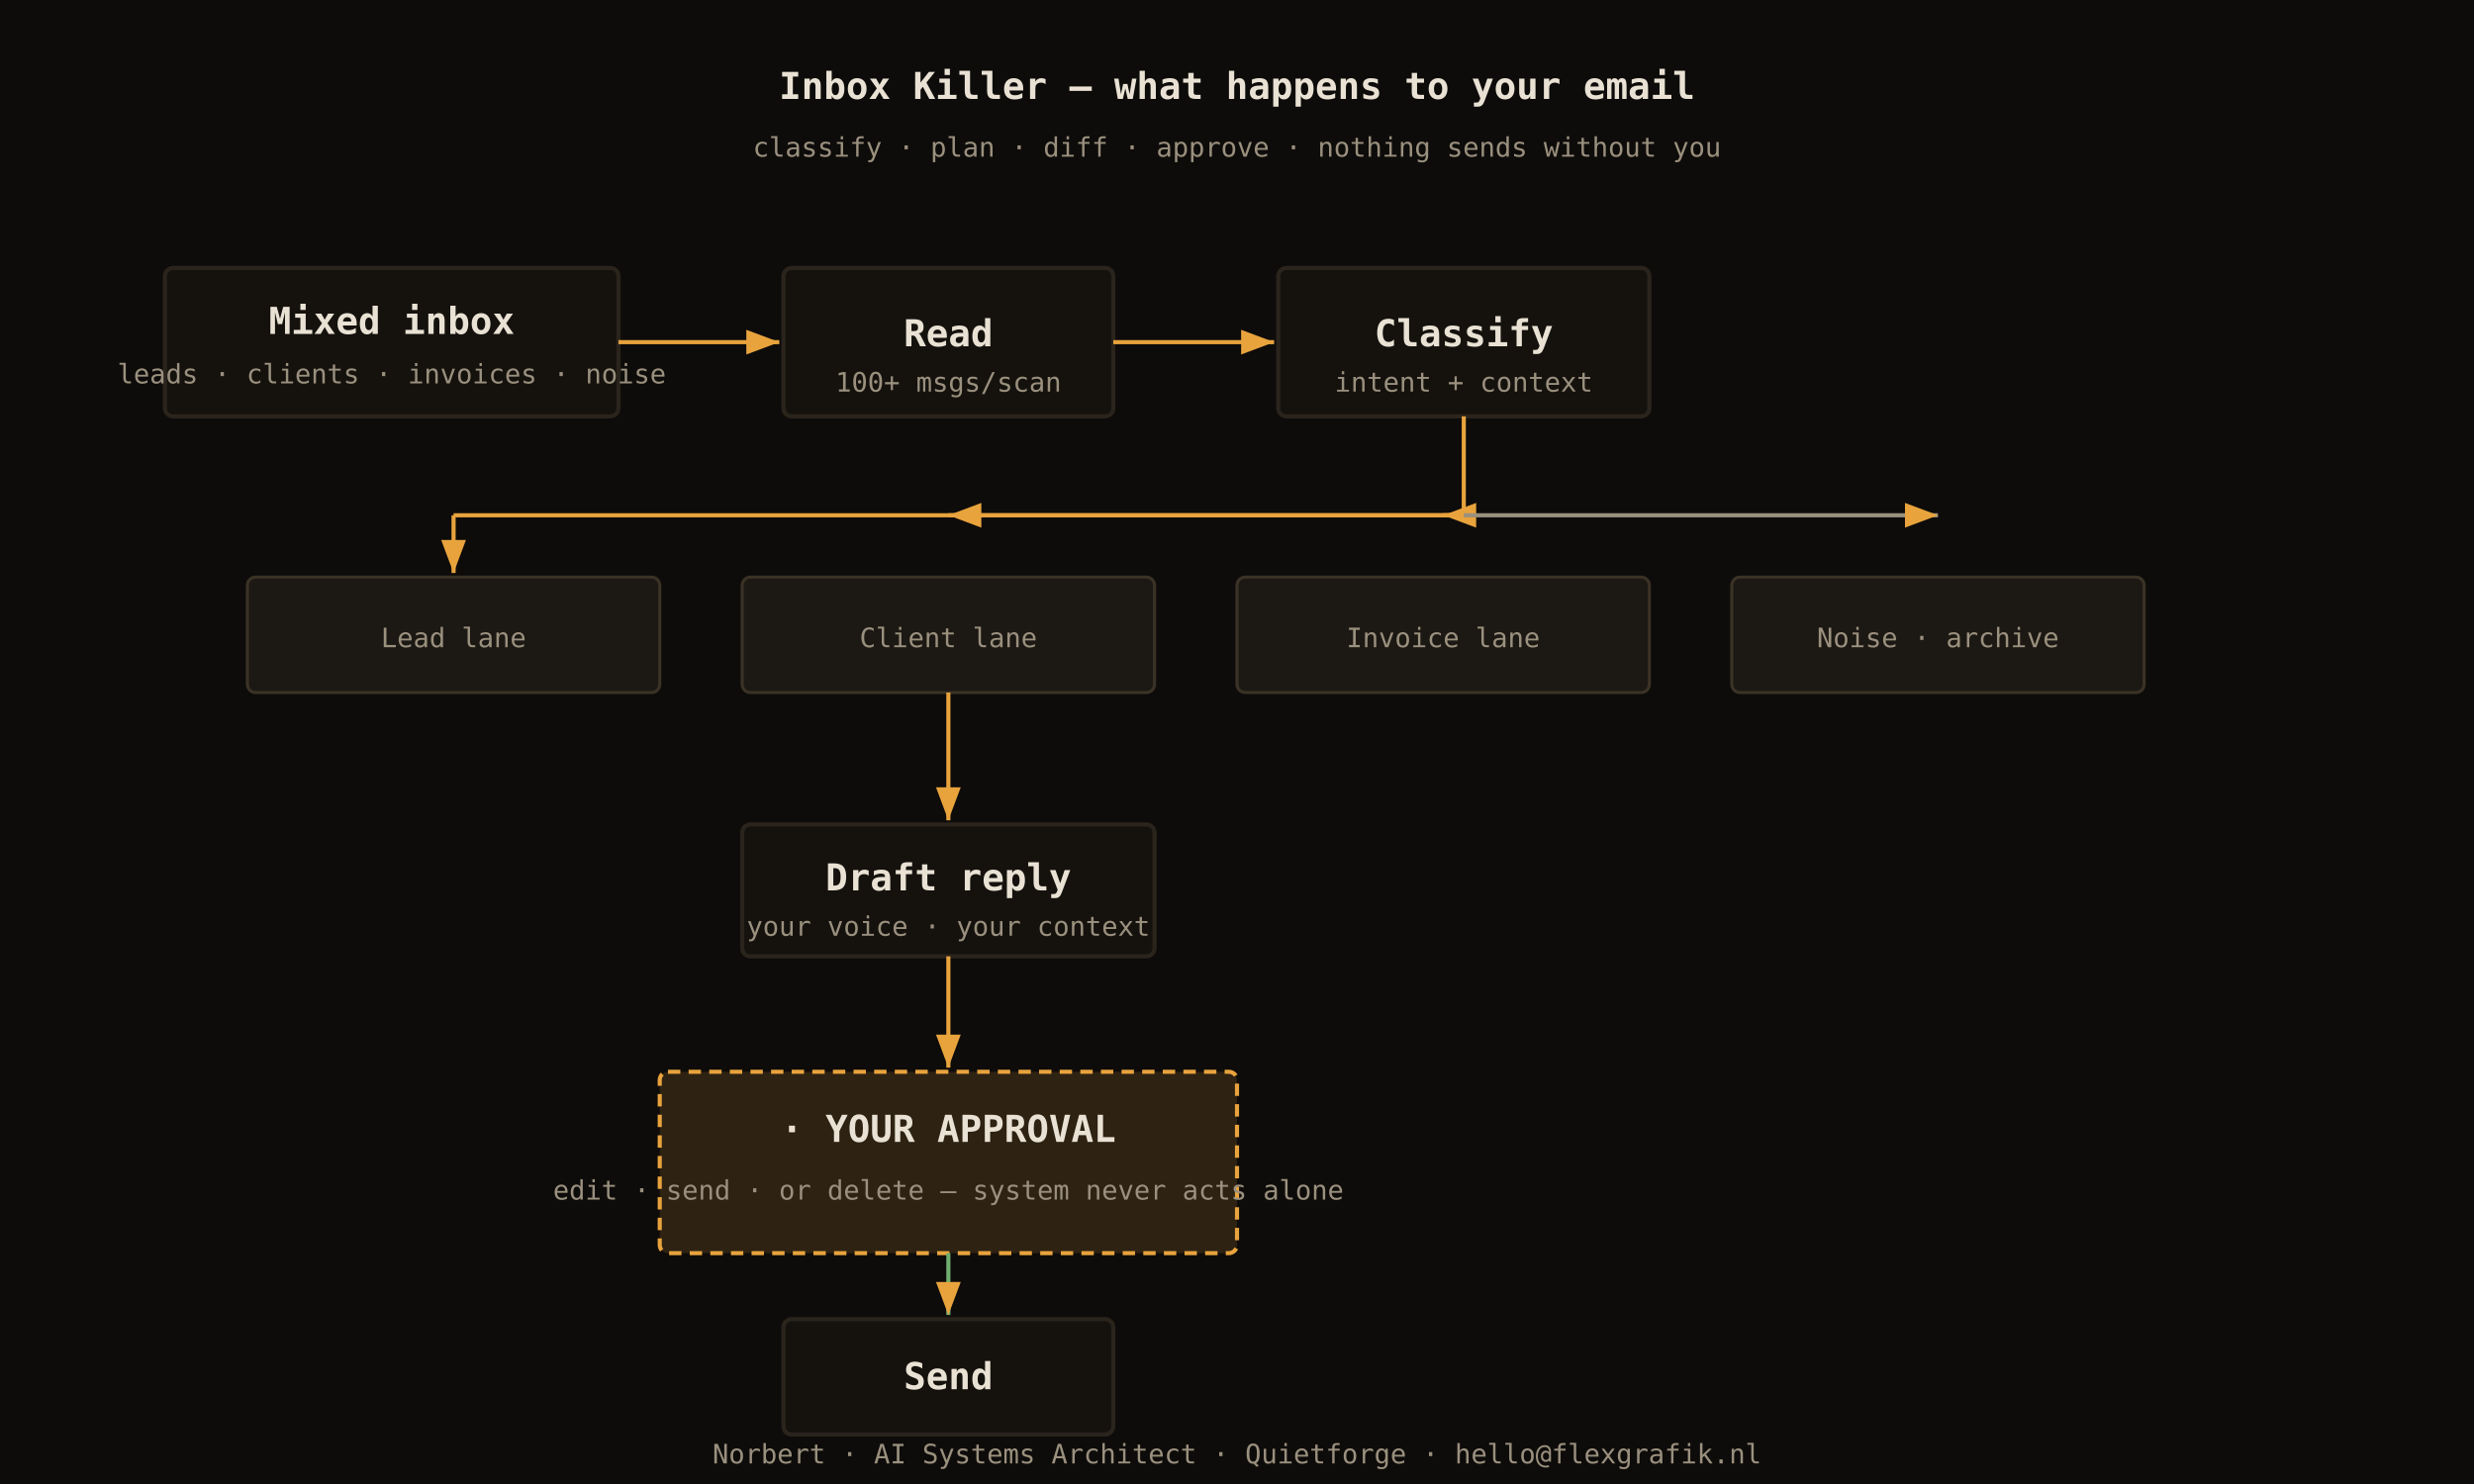
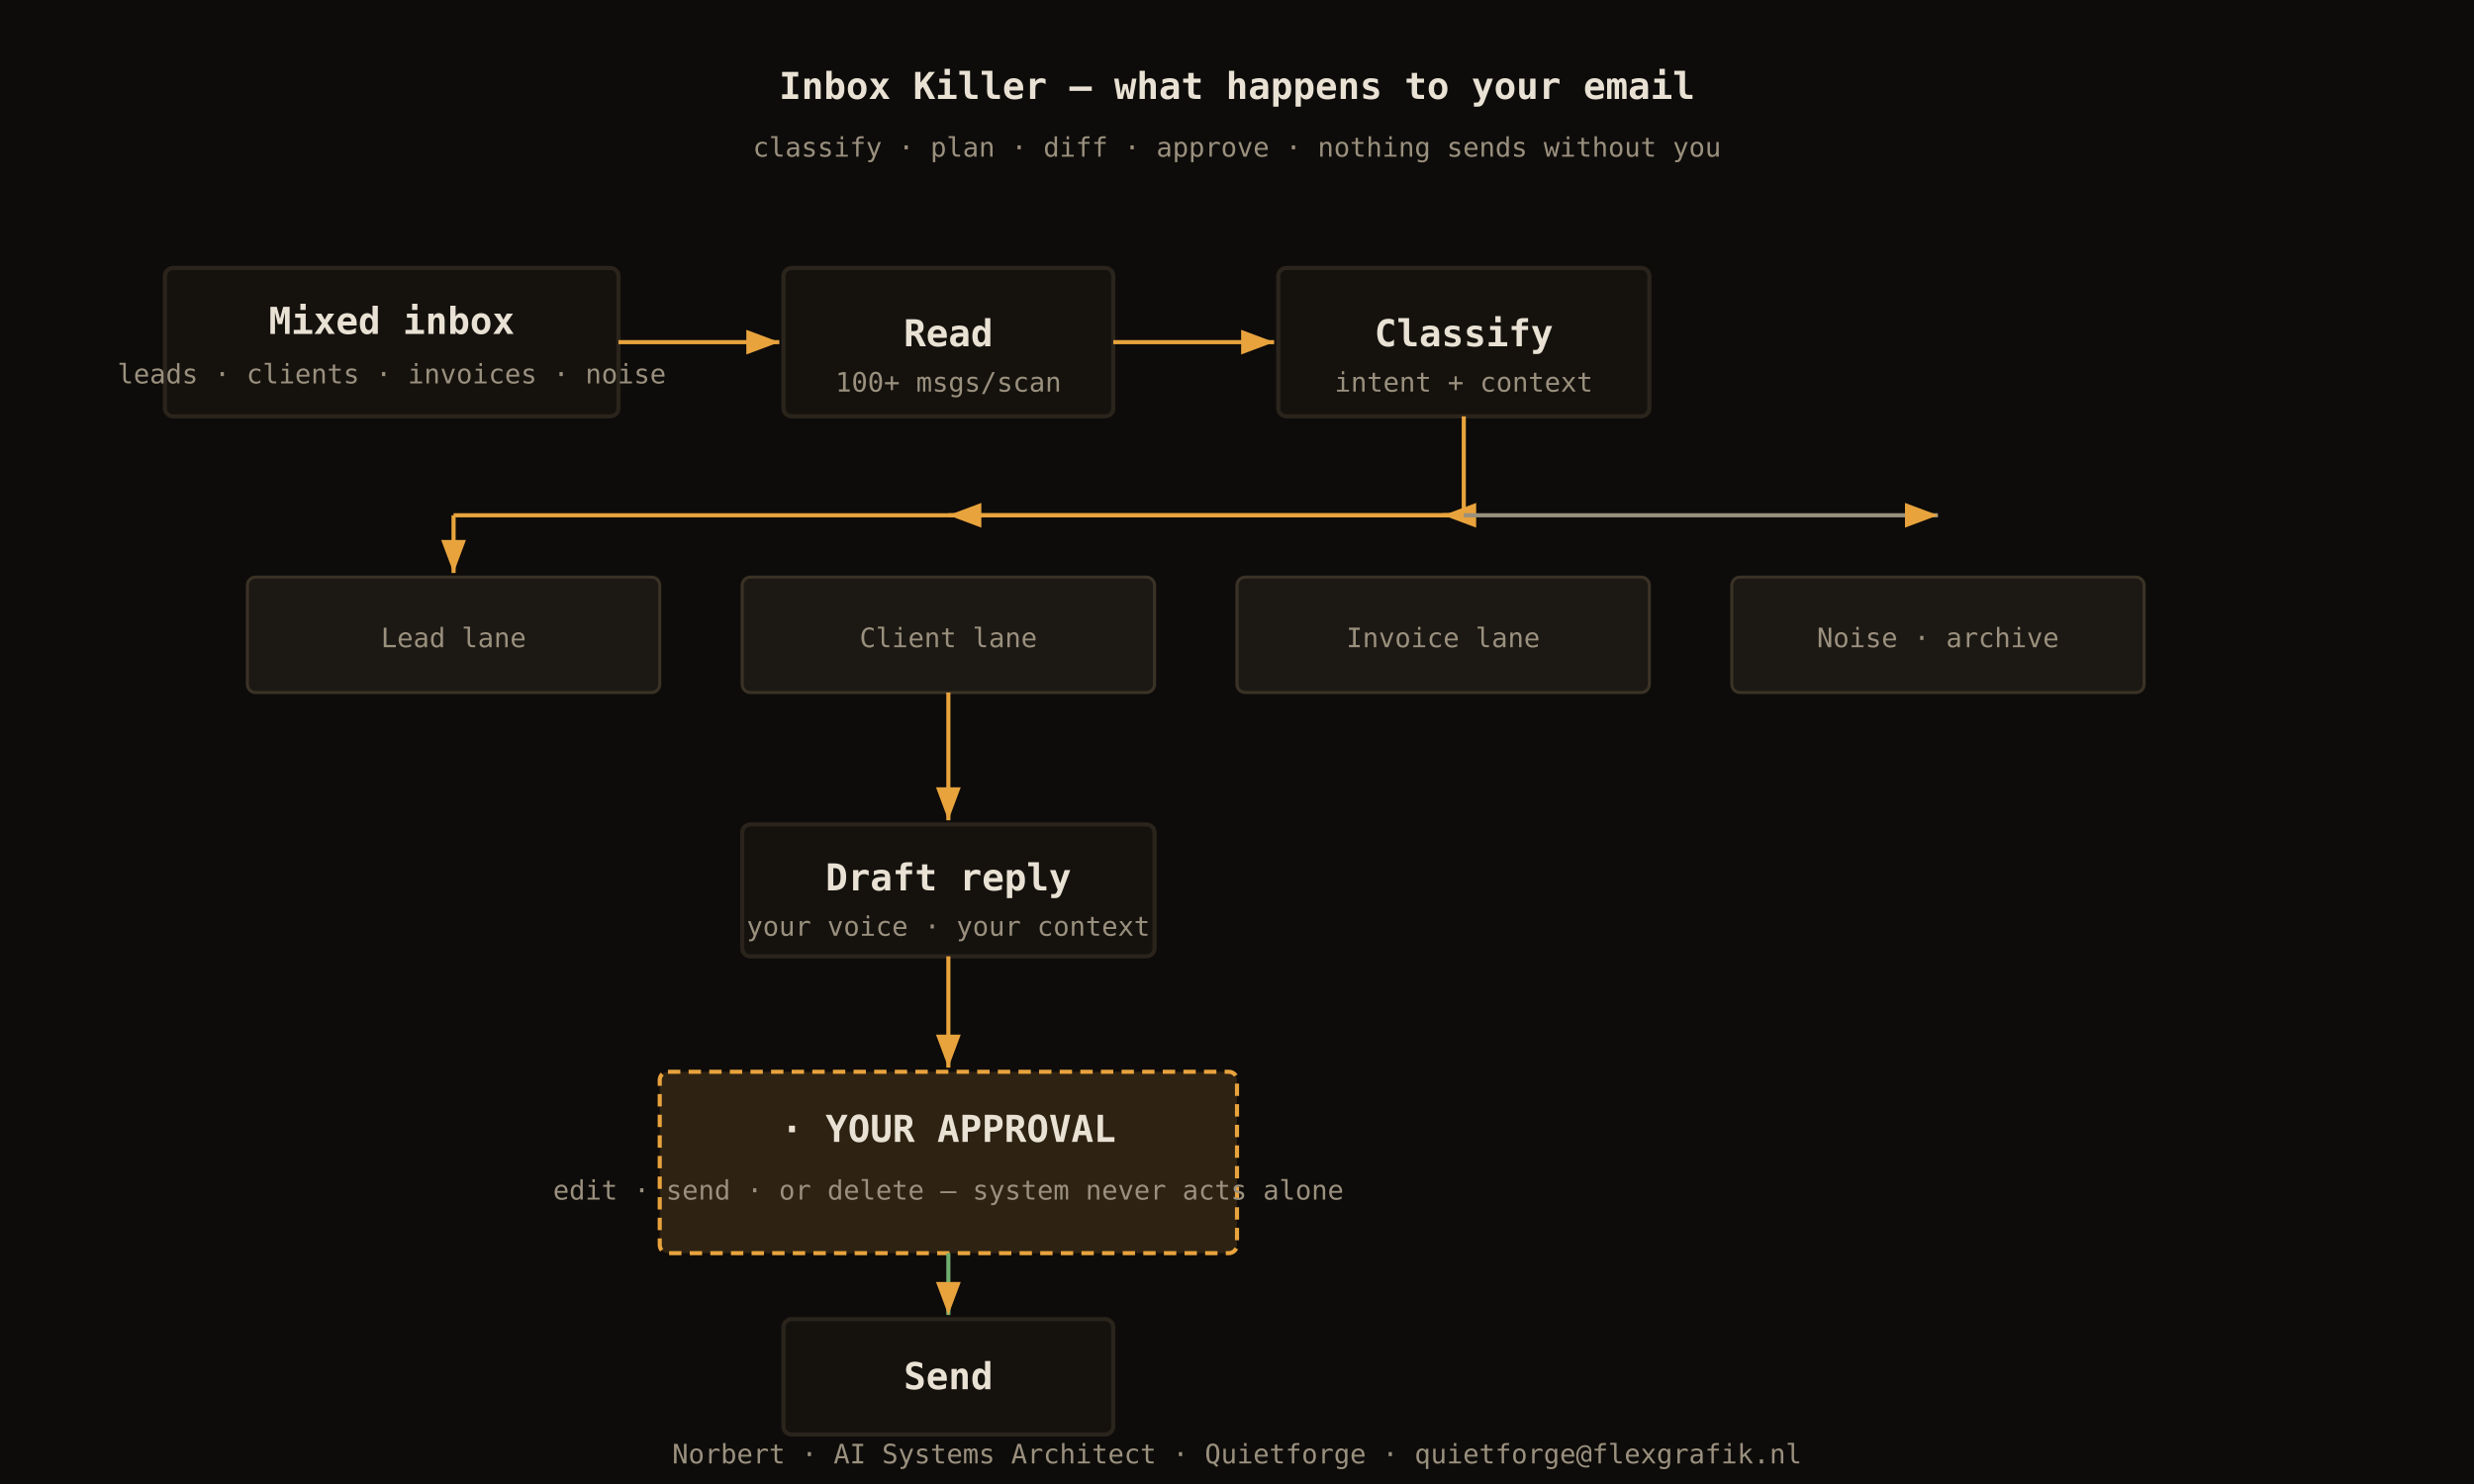
<svg xmlns="http://www.w3.org/2000/svg" width="1200" height="720" viewBox="0 0 1200 720" role="img" aria-labelledby="title desc">
  <defs>
    <marker id="arrow" markerWidth="10" markerHeight="10" refX="8" refY="3" orient="auto">
      <path d="M0,0 L8,3 L0,6 Z" fill="#e8a33d" />
    </marker>
    <style>
      .bg { fill: #0e0c0a; }
      .box { fill: #15120e; stroke: #2a241c; stroke-width: 2; }
      .accent { fill: #e8a33d; }
      .text { fill: #e9e2d4; font-family: 'JetBrains Mono', Consolas, monospace; font-size: 18px; font-weight: 700; }
      .sub { fill: #9a907e; font-family: 'JetBrains Mono', Consolas, monospace; font-size: 13px; }
      .lane { fill: #1c1813; stroke: #3a3226; stroke-width: 1.5; }
      .ok { fill: #6fae6f; }
      .warn { fill: #d98f4a; }
      .gate { fill: #e8a33d; fill-opacity: 0.15; stroke: #e8a33d; stroke-width: 2; stroke-dasharray: 6 4; }
    </style>
  </defs>
  <rect class="bg" width="1200" height="720" />
  <text x="600" y="48" class="text" text-anchor="middle" font-size="22">Inbox Killer  —  what happens to your email</text>
  <text x="600" y="76" class="sub" text-anchor="middle">classify · plan · diff · approve · nothing sends without you</text>
  <rect x="80" y="130" width="220" height="72" rx="4" class="box" />
  <text x="190" y="162" class="text" text-anchor="middle" font-size="16">Mixed inbox</text>
  <text x="190" y="186" class="sub" text-anchor="middle">leads · clients · invoices · noise</text>
  <rect x="380" y="130" width="160" height="72" rx="4" class="box" />
  <text x="460" y="168" class="text" text-anchor="middle" font-size="16">Read</text>
  <text x="460" y="190" class="sub" text-anchor="middle">100+ msgs/scan</text>
  <rect x="620" y="130" width="180" height="72" rx="4" class="box" />
  <text x="710" y="168" class="text" text-anchor="middle" font-size="16">Classify</text>
  <text x="710" y="190" class="sub" text-anchor="middle">intent + context</text>
  <line x1="300" y1="166" x2="378" y2="166" stroke="#e8a33d" stroke-width="2" marker-end="url(#arrow)" />
  <line x1="540" y1="166" x2="618" y2="166" stroke="#e8a33d" stroke-width="2" marker-end="url(#arrow)" />
  <rect x="120" y="280" width="200" height="56" rx="4" class="lane" />
  <text x="220" y="314" class="sub" text-anchor="middle">Lead lane</text>
  <rect x="360" y="280" width="200" height="56" rx="4" class="lane" />
  <text x="460" y="314" class="sub" text-anchor="middle">Client lane</text>
  <rect x="600" y="280" width="200" height="56" rx="4" class="lane" />
  <text x="700" y="314" class="sub" text-anchor="middle">Invoice lane</text>
  <rect x="840" y="280" width="200" height="56" rx="4" class="lane" />
  <text x="940" y="314" class="sub" text-anchor="middle">Noise · archive</text>
  <line x1="710" y1="202" x2="710" y2="250" stroke="#e8a33d" stroke-width="2" />
  <line x1="710" y1="250" x2="220" y2="250" stroke="#e8a33d" stroke-width="2" />
  <line x1="220" y1="250" x2="220" y2="278" stroke="#e8a33d" stroke-width="2" marker-end="url(#arrow)" />
  <line x1="710" y1="250" x2="460" y2="250" stroke="#e8a33d" stroke-width="2" marker-end="url(#arrow)" />
  <line x1="710" y1="250" x2="700" y2="250" stroke="#e8a33d" stroke-width="2" marker-end="url(#arrow)" />
  <line x1="710" y1="250" x2="940" y2="250" stroke="#9a907e" stroke-width="2" marker-end="url(#arrow)" />
  <rect x="360" y="400" width="200" height="64" rx="4" class="box" />
  <text x="460" y="432" class="text" text-anchor="middle" font-size="16">Draft reply</text>
  <text x="460" y="454" class="sub" text-anchor="middle">your voice · your context</text>
  <line x1="460" y1="336" x2="460" y2="398" stroke="#e8a33d" stroke-width="2" marker-end="url(#arrow)" />
  <rect x="320" y="520" width="280" height="88" rx="4" class="gate" />
  <text x="460" y="554" class="text" text-anchor="middle" font-size="18" fill="#e8a33d">· YOUR APPROVAL</text>
  <text x="460" y="582" class="sub" text-anchor="middle">edit · send · or delete  —  system never acts alone</text>
  <line x1="460" y1="464" x2="460" y2="518" stroke="#e8a33d" stroke-width="2" marker-end="url(#arrow)" />
  <rect x="380" y="640" width="160" height="56" rx="4" class="box" />
  <text x="460" y="674" class="text" text-anchor="middle" font-size="16">Send</text>
  <line x1="460" y1="608" x2="460" y2="638" stroke="#6fae6f" stroke-width="2" marker-end="url(#arrow)" />
-   <text x="600" y="710" class="sub" text-anchor="middle">Norbert · AI Systems Architect · Quietforge · hello@flexgrafik.nl</text>
+   <text x="600" y="710" class="sub" text-anchor="middle">Norbert · AI Systems Architect · Quietforge · quietforge@flexgrafik.nl</text>
</svg>
